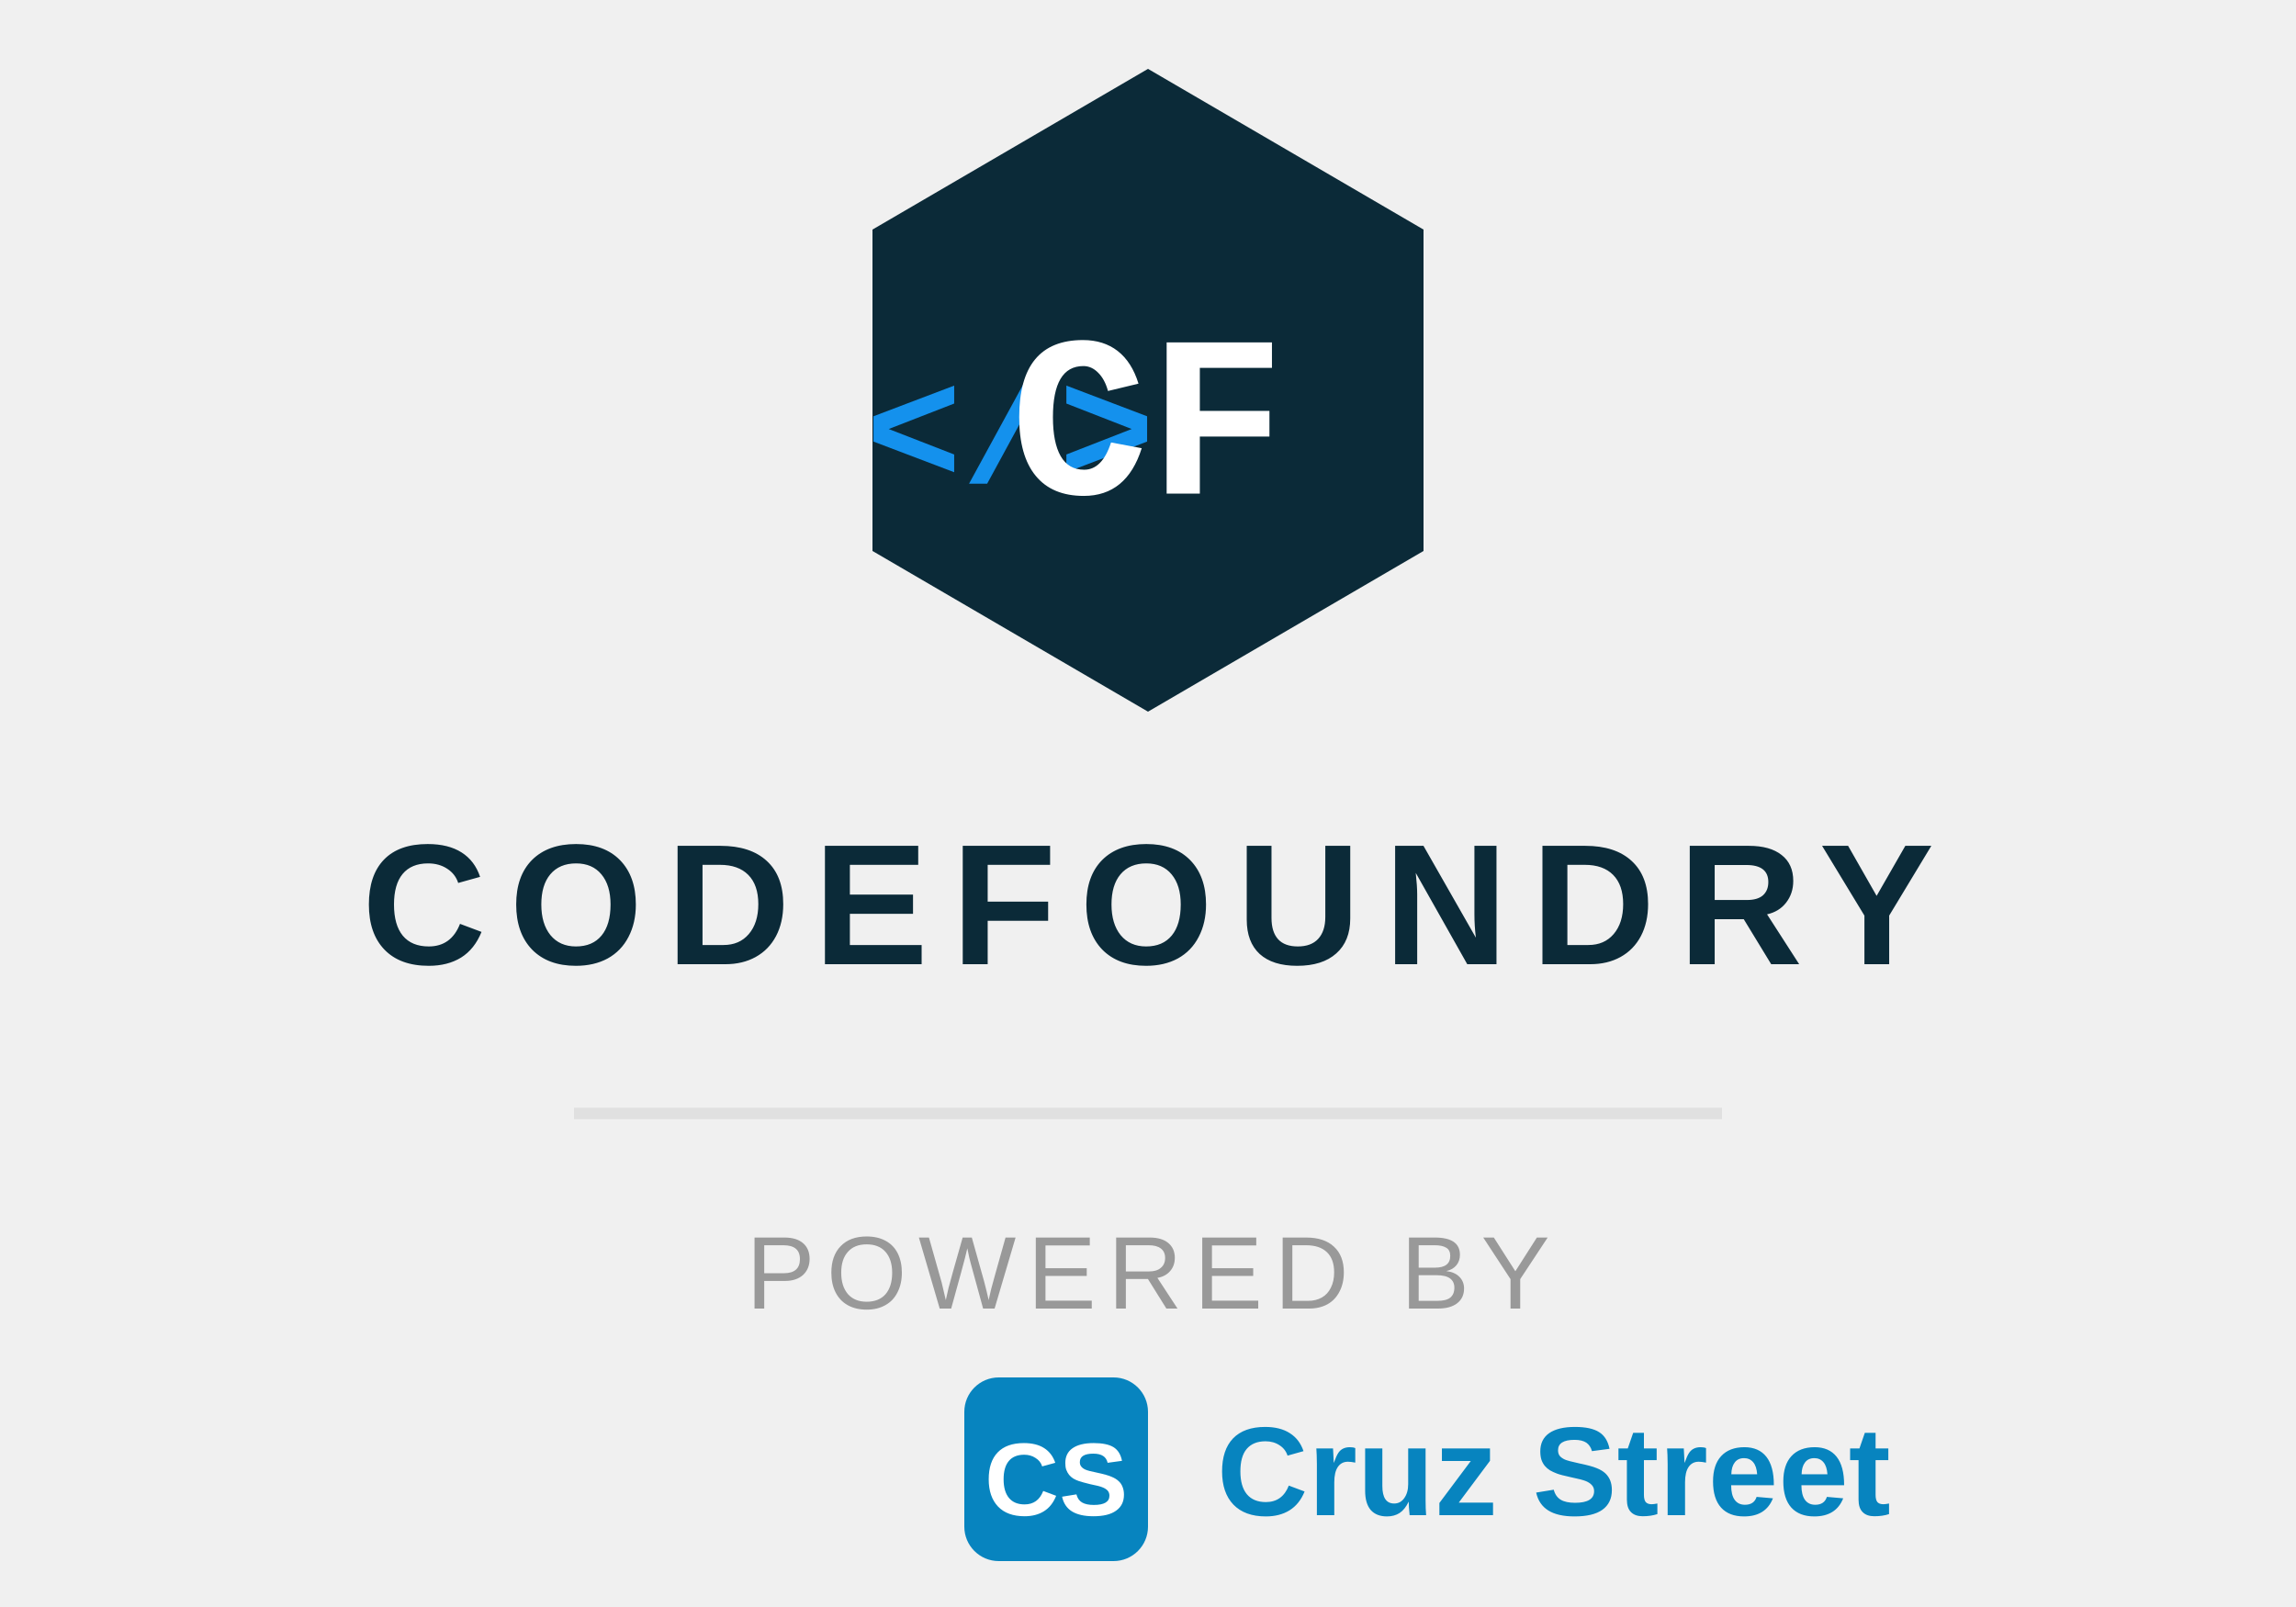
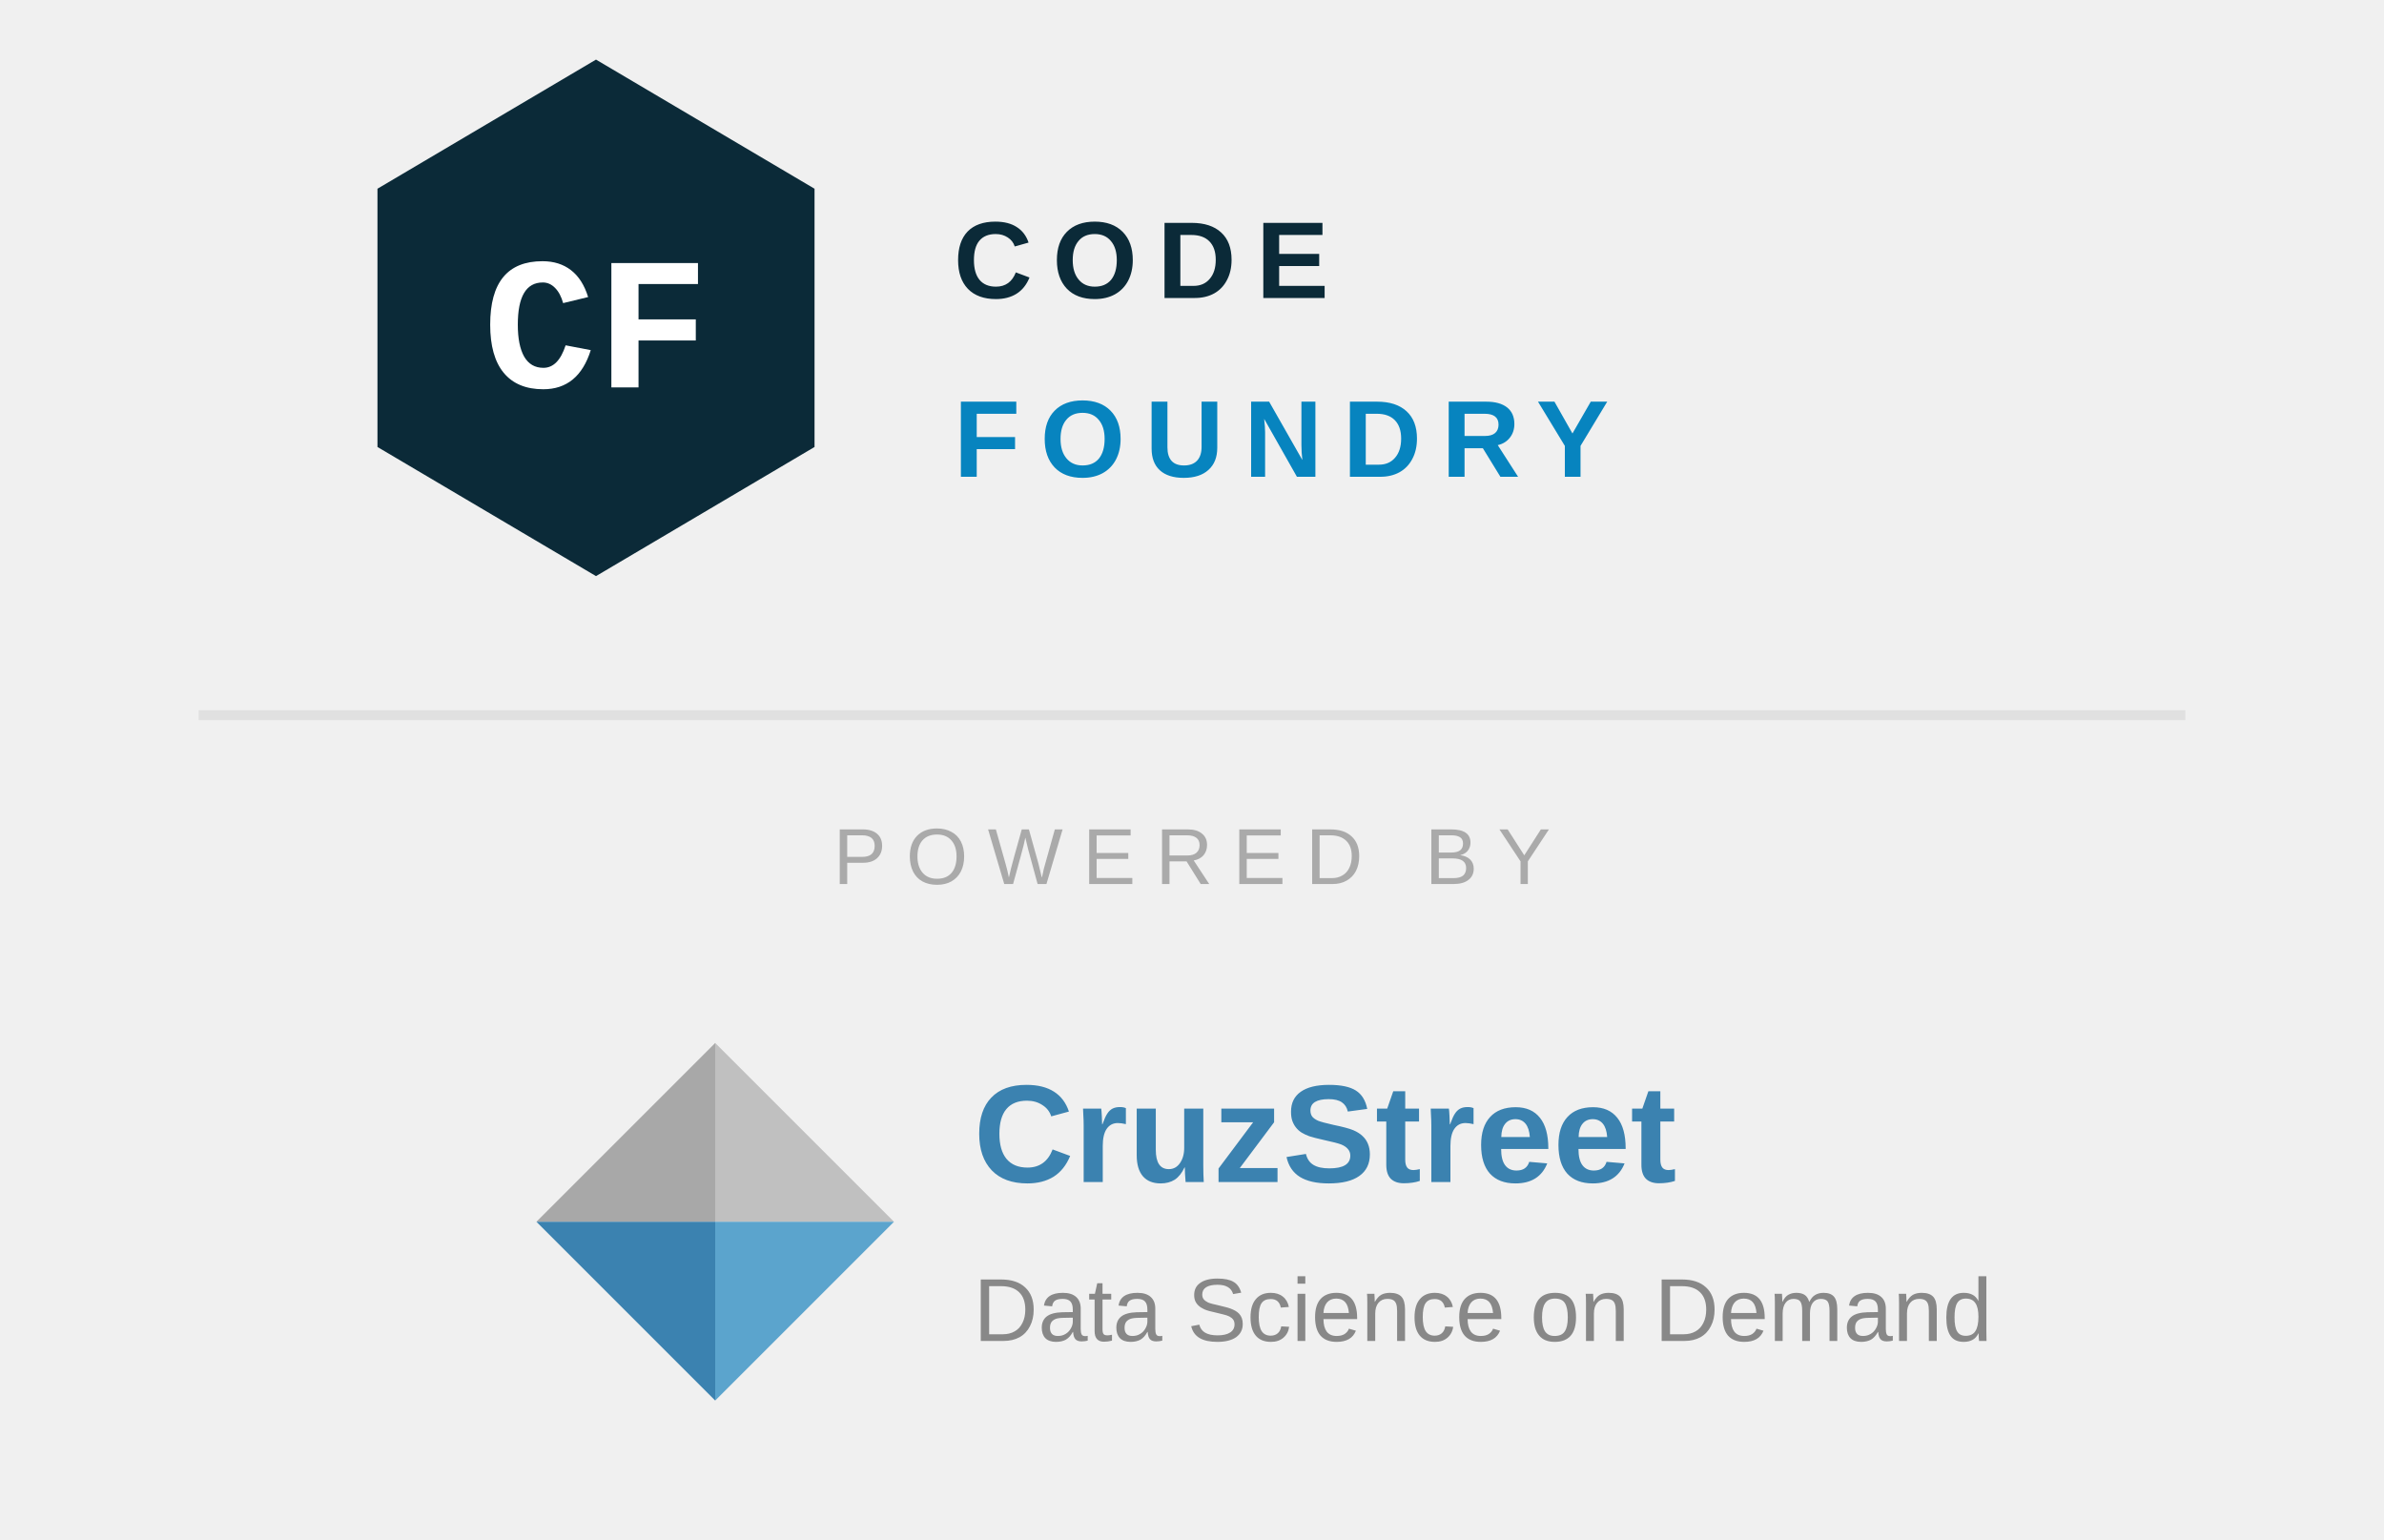
- <svg xmlns="http://www.w3.org/2000/svg" width="200" height="140" viewBox="0 0 200 140" font-family="'Segoe UI',Arial,sans-serif">
-   <polygon points="100,6 124,20 124,48 100,62 76,48 76,20" fill="#0B2A38" />
-   <text x="88" y="42" font-family="'Courier New',monospace" font-size="14" font-weight="700" fill="#1491ED" text-anchor="middle">&lt;/&gt;</text>
-   <text x="112" y="42" font-family="'Courier New',monospace" font-size="14" font-weight="700" fill="#0784BF" text-anchor="middle" />
-   <text x="100" y="43" font-family="'Courier New',monospace" font-size="20" font-weight="900" fill="white" text-anchor="middle">CF</text>
-   <text x="100" y="84" font-size="15" font-weight="700" fill="#0B2A38" text-anchor="middle" letter-spacing="2">CODEFOUNDRY</text>
-   <line x1="50" y1="97" x2="150" y2="97" stroke="#E0E0E0" stroke-width="1" />
-   <text x="100" y="114" font-size="9" fill="#999" text-anchor="middle" letter-spacing="1">POWERED BY</text>
-   <rect x="84" y="120" width="16" height="16" rx="3" fill="#0784BF" />
-   <text x="92" y="132" font-size="9" font-weight="700" fill="white" text-anchor="middle">CS</text>
-   <text x="106" y="132" font-size="11" font-weight="600" fill="#0784BF" text-anchor="start">Cruz Street</text>
+ <svg xmlns="http://www.w3.org/2000/svg" width="240" height="155" viewBox="0 0 240 155" font-family="'Segoe UI',Arial,sans-serif">
+   <polygon points="60,6 82,19 82,45 60,58 38,45 38,19" fill="#0B2A38" />
+   <text x="60" y="39" font-family="'Courier New',monospace" font-size="19" font-weight="900" fill="white" text-anchor="middle">CF</text>
+   <text x="96" y="30" font-size="11" font-weight="700" fill="#0B2A38" letter-spacing="2">CODE</text>
+   <text x="96" y="48" font-size="11" font-weight="700" fill="#0784BF" letter-spacing="2">FOUNDRY</text>
+   <line x1="20" y1="72" x2="220" y2="72" stroke="#E0E0E0" stroke-width="1" />
+   <text x="120" y="89" font-size="8" fill="#AAAAAA" text-anchor="middle" letter-spacing="2">POWERED BY</text>
+   <polygon points="72,105 54,123 72,123" fill="#A8A8A8" />
+   <polygon points="72,105 90,123 72,123" fill="#C0C0C0" />
+   <polygon points="90,123 72,141 72,123" fill="#5BA4CD" />
+   <polygon points="72,141 54,123 72,123" fill="#3B82B0" />
+   <text x="98" y="119" font-size="14" font-weight="700" fill="#3B82B0">CruzStreet</text>
+   <text x="98" y="135" font-size="9" fill="#888888">Data Science on Demand</text>
</svg>
